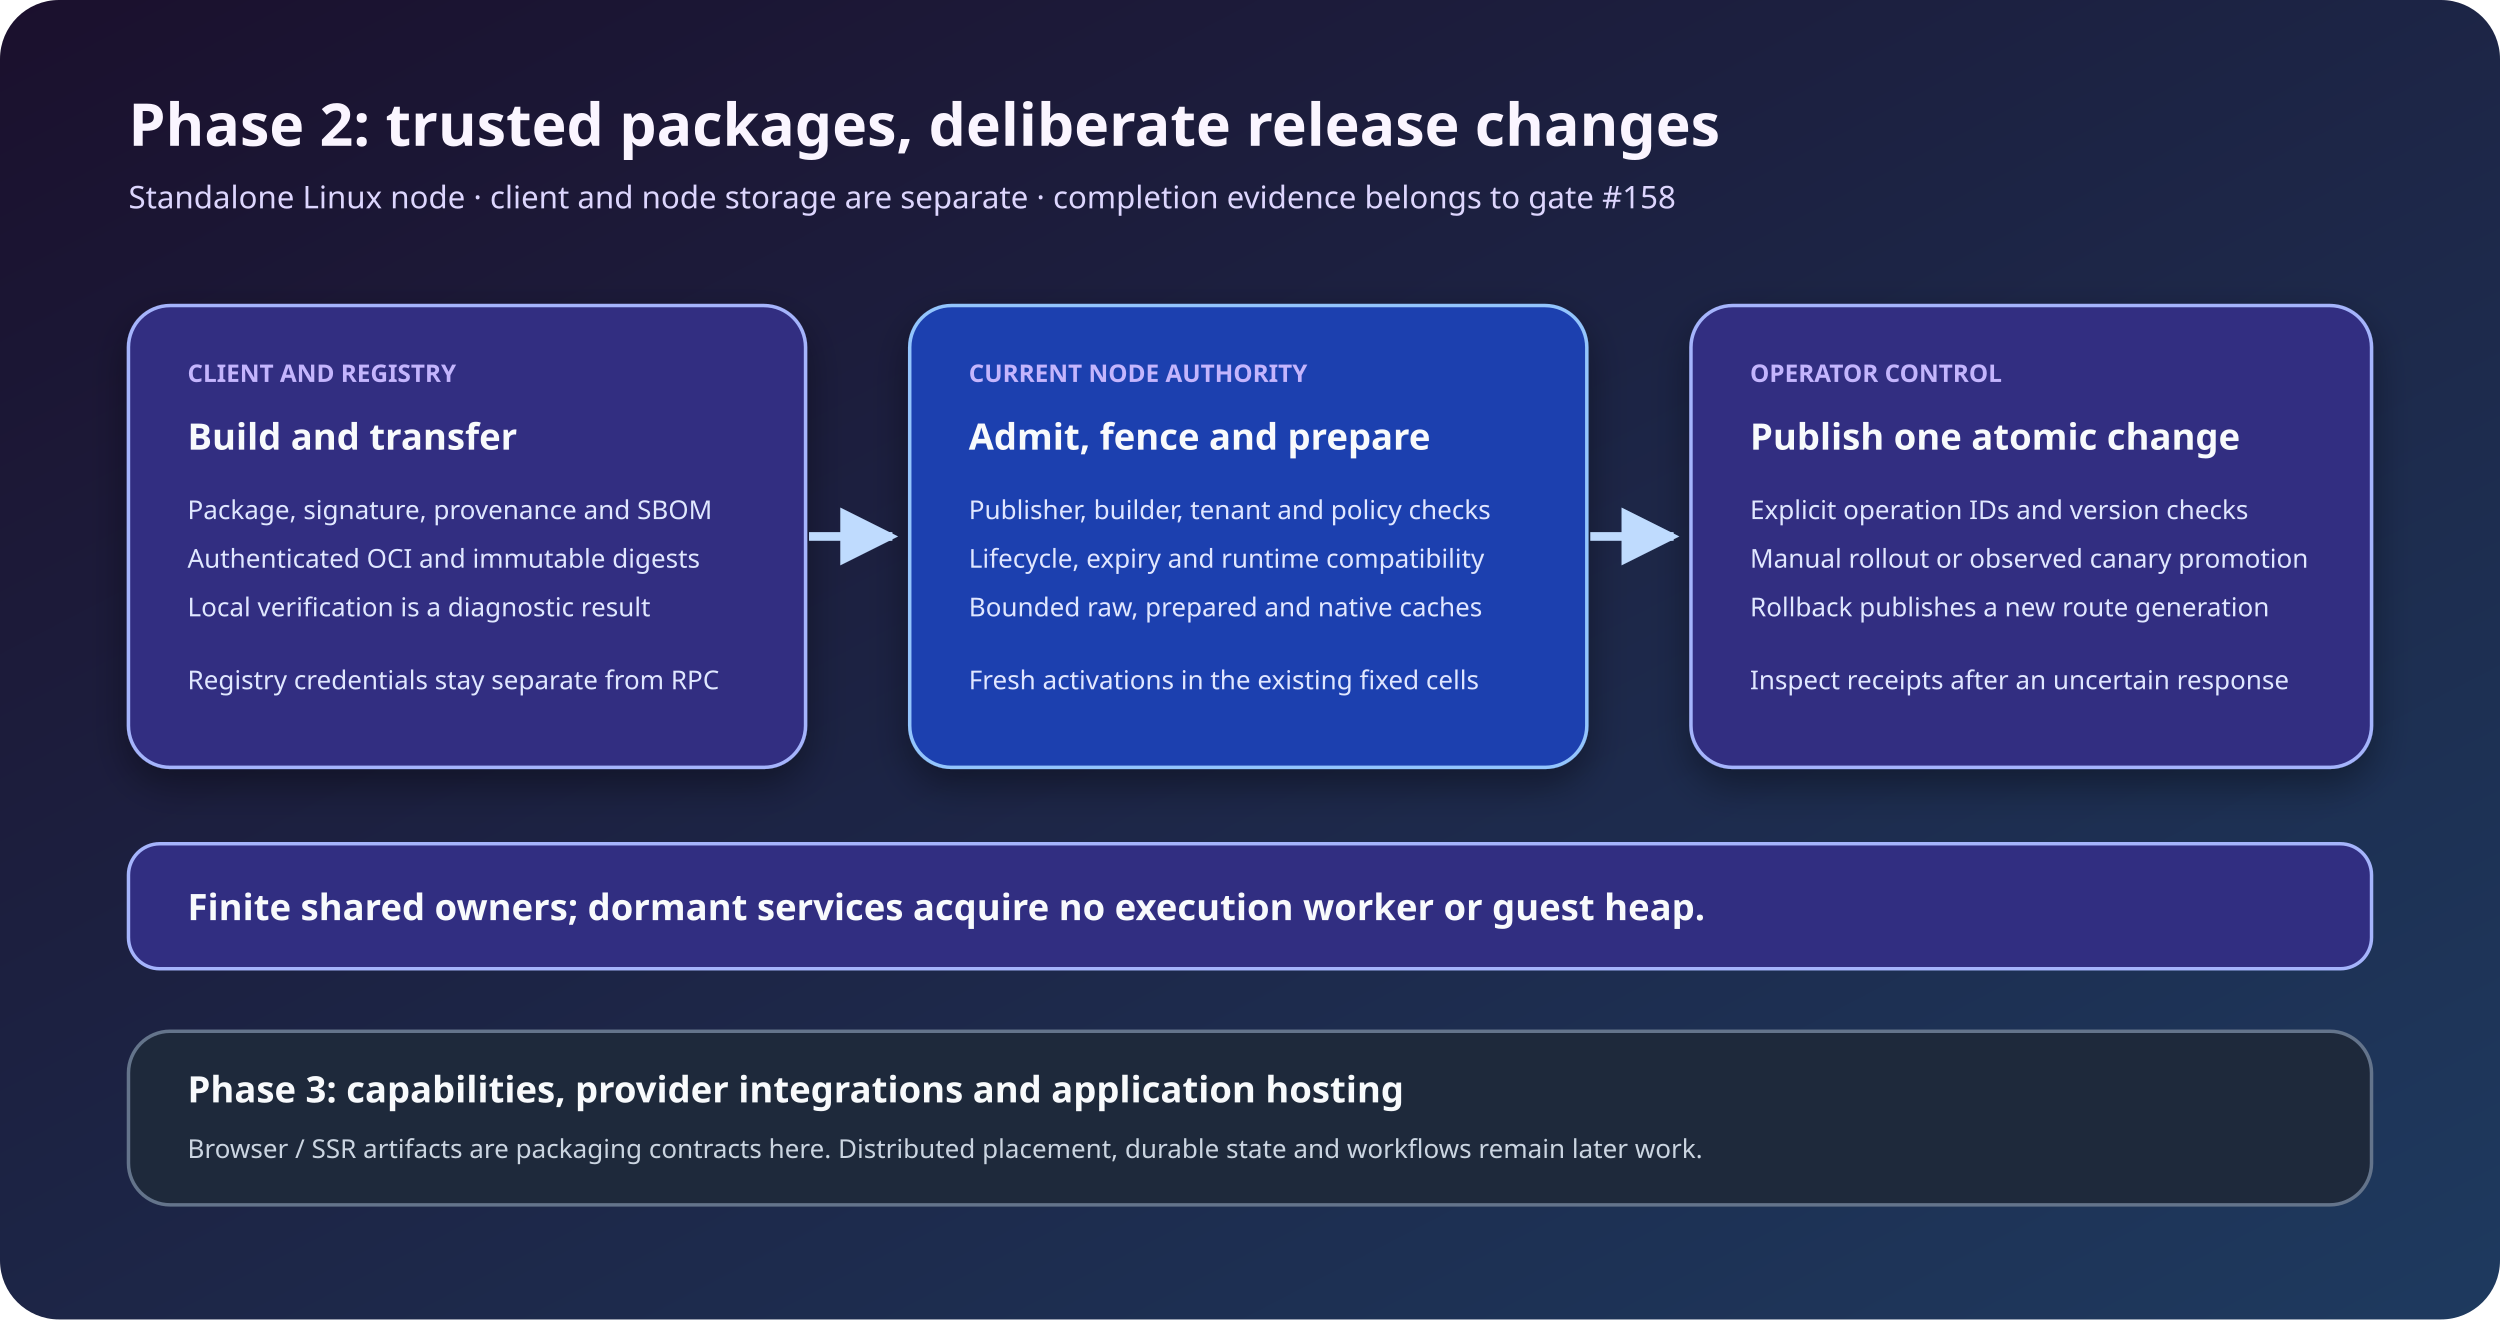
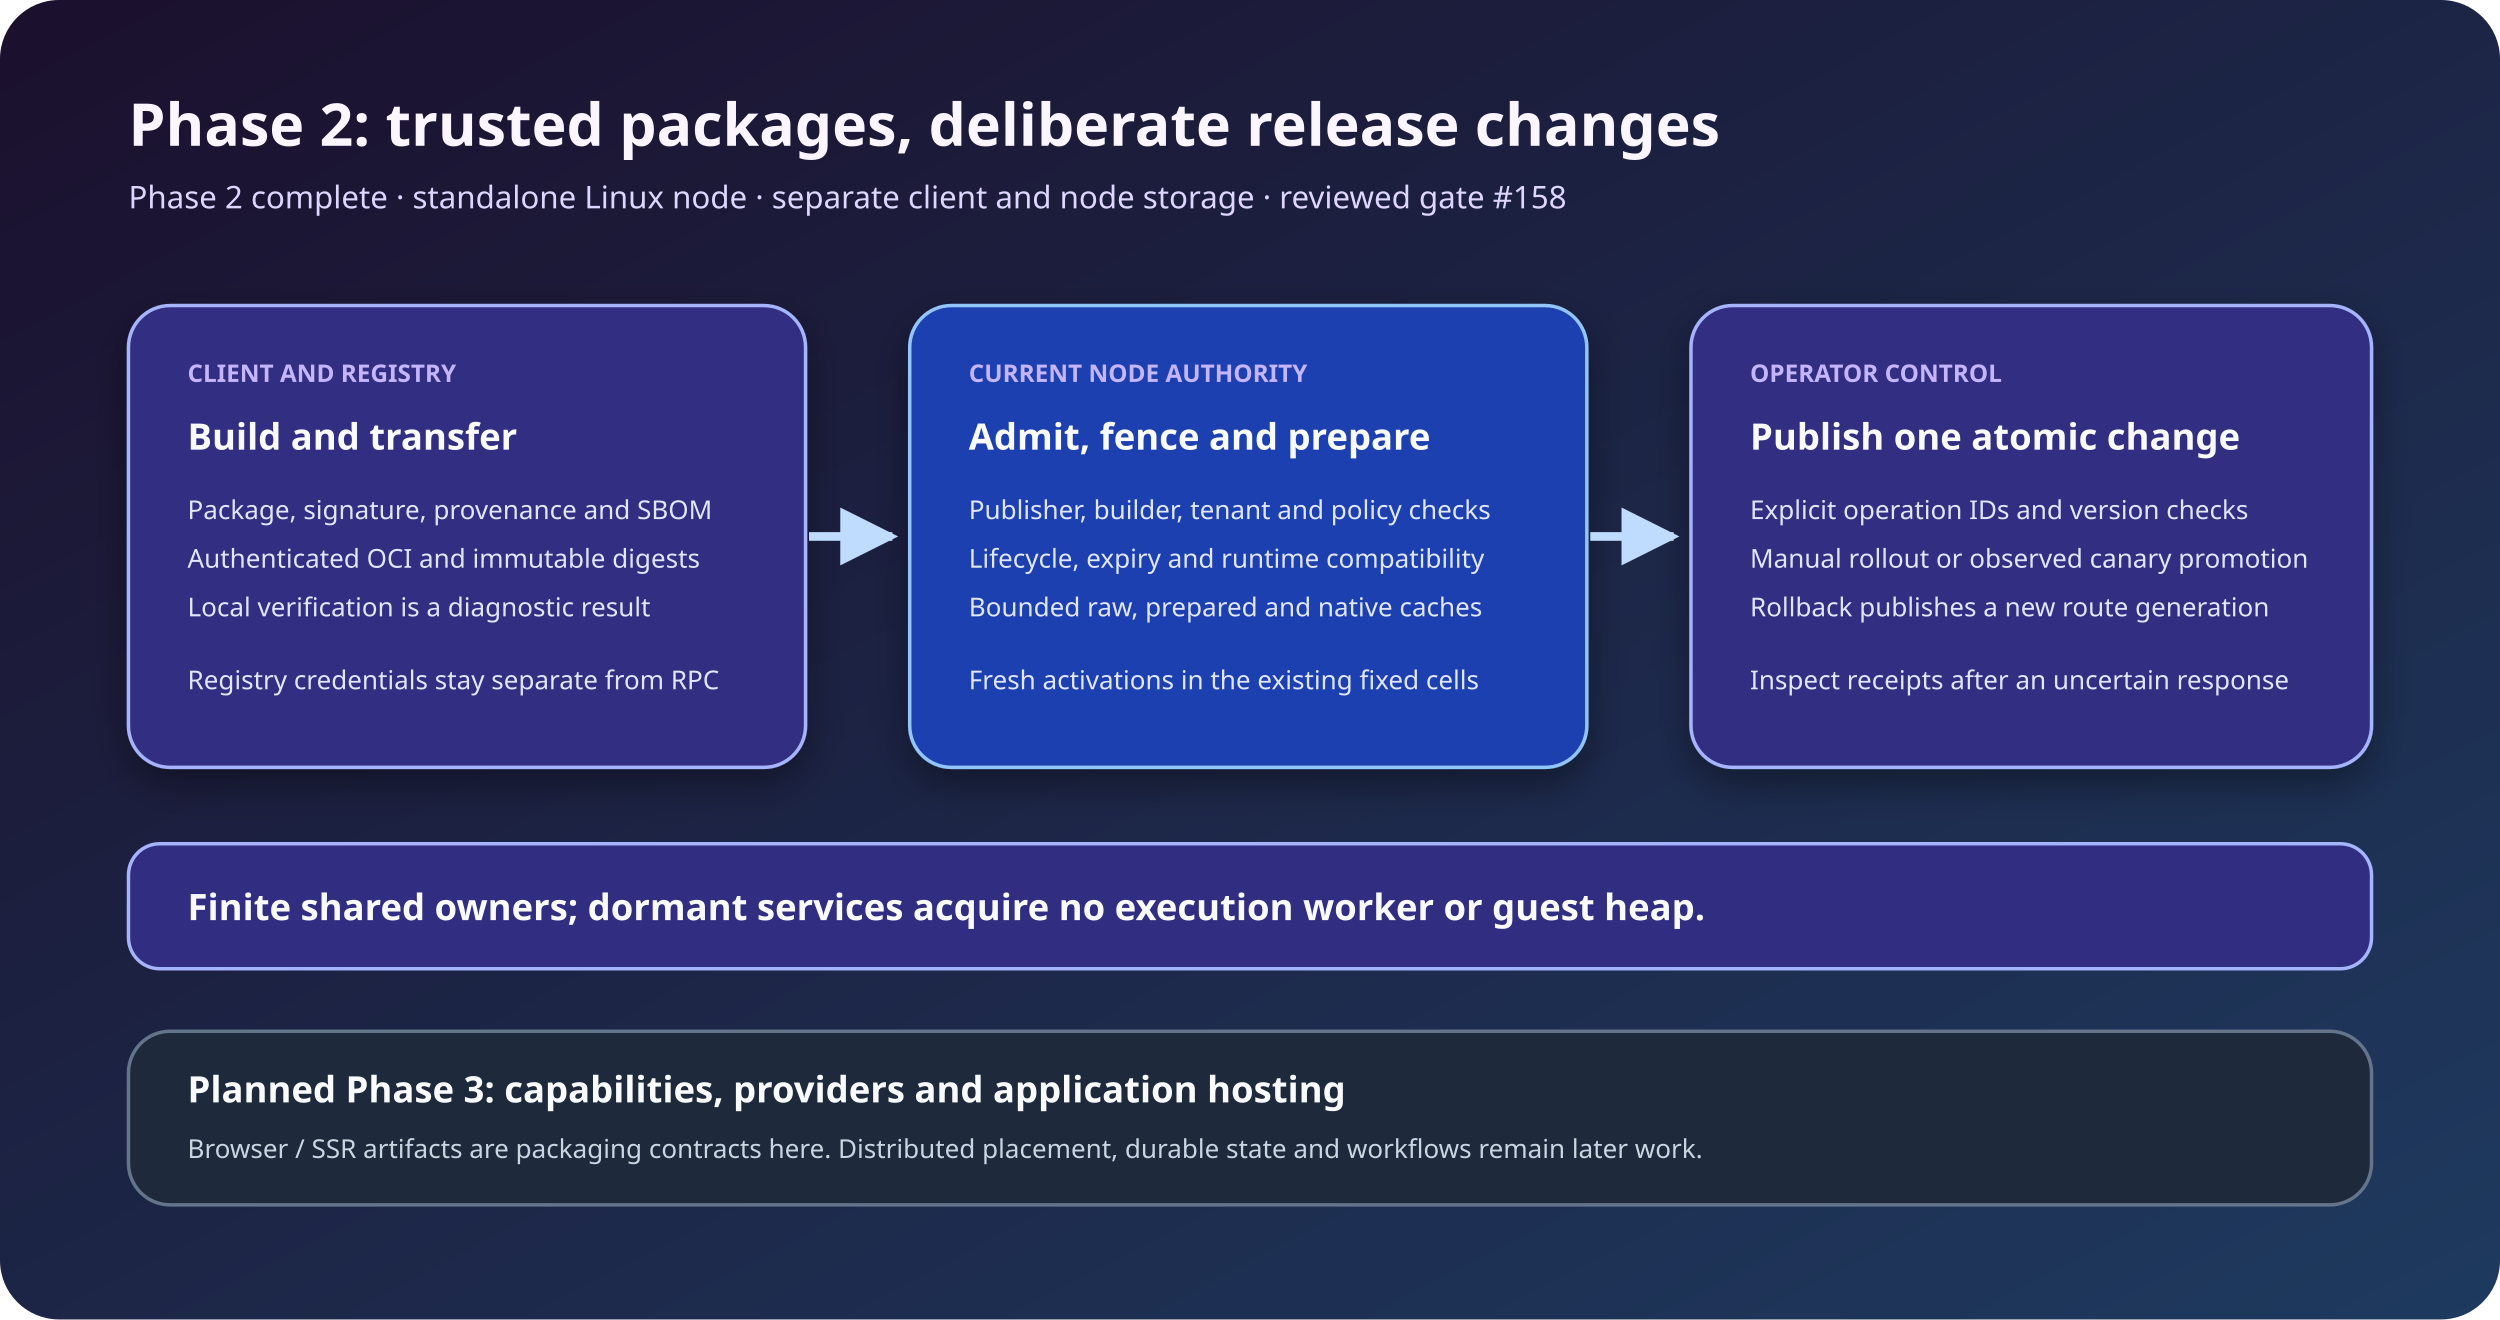
<svg xmlns="http://www.w3.org/2000/svg" viewBox="0 0 1440 760" role="img" aria-labelledby="phase2-delivery-title phase2-delivery-description">
  <defs>
    <linearGradient id="phase2-delivery-background" x1="0" y1="0" x2="1" y2="1">
      <stop offset="0" stop-color="#1b102d" />
      <stop offset="1" stop-color="#1e3a5f" />
    </linearGradient>
    <marker id="phase2-delivery-arrow" viewBox="0 0 12 12" refX="10" refY="6" markerWidth="8" markerHeight="8" orient="auto">
      <path d="M 1 1 L 11 6 L 1 11 z" fill="#bfdbfe" />
    </marker>
    <filter id="phase2-delivery-shadow" x="-20%" y="-20%" width="140%" height="140%">
      <feDropShadow dx="0" dy="9" stdDeviation="11" flood-color="#09090b" flood-opacity=".38" />
    </filter>
    <style>
      .heading { font: 700 34px system-ui, sans-serif; fill: #faf5ff; }
      .subheading { font: 400 18px system-ui, sans-serif; fill: #ddd6fe; }
      .title { font: 700 21px system-ui, sans-serif; fill: #f8fafc; }
      .copy { font: 400 15px system-ui, sans-serif; fill: #e0e7ff; }
      .label { font: 600 14px system-ui, sans-serif; fill: #c4b5fd; }
      .later { font: 400 15px system-ui, sans-serif; fill: #cbd5e1; }
    </style>
  </defs>
  <rect width="1440" height="760" rx="34" fill="url(#phase2-delivery-background)" />
  <text x="74" y="84" class="heading">Phase 2: trusted packages, deliberate release changes</text>
-   <text x="74" y="120" class="subheading">Standalone Linux node · client and node storage are separate · completion evidence belongs to gate #158</text>
+   <text x="74" y="120" class="subheading">Phase 2 complete · standalone Linux node · separate client and node storage · reviewed gate #158</text>
  <g filter="url(#phase2-delivery-shadow)">
    <rect x="74" y="176" width="390" height="266" rx="24" fill="#312e81" stroke="#a5b4fc" stroke-width="2" />
    <text x="108" y="220" class="label">CLIENT AND REGISTRY</text>
    <text x="108" y="259" class="title">Build and transfer</text>
    <text x="108" y="299" class="copy">Package, signature, provenance and SBOM</text>
    <text x="108" y="327" class="copy">Authenticated OCI and immutable digests</text>
    <text x="108" y="355" class="copy">Local verification is a diagnostic result</text>
    <text x="108" y="397" class="copy">Registry credentials stay separate from RPC</text>
    <rect x="524" y="176" width="390" height="266" rx="24" fill="#1e40af" stroke="#93c5fd" stroke-width="2" />
    <text x="558" y="220" class="label">CURRENT NODE AUTHORITY</text>
    <text x="558" y="259" class="title">Admit, fence and prepare</text>
    <text x="558" y="299" class="copy">Publisher, builder, tenant and policy checks</text>
    <text x="558" y="327" class="copy">Lifecycle, expiry and runtime compatibility</text>
    <text x="558" y="355" class="copy">Bounded raw, prepared and native caches</text>
    <text x="558" y="397" class="copy">Fresh activations in the existing fixed cells</text>
    <rect x="974" y="176" width="392" height="266" rx="24" fill="#312e81" stroke="#a5b4fc" stroke-width="2" />
    <text x="1008" y="220" class="label">OPERATOR CONTROL</text>
    <text x="1008" y="259" class="title">Publish one atomic change</text>
    <text x="1008" y="299" class="copy">Explicit operation IDs and version checks</text>
    <text x="1008" y="327" class="copy">Manual rollout or observed canary promotion</text>
    <text x="1008" y="355" class="copy">Rollback publishes a new route generation</text>
    <text x="1008" y="397" class="copy">Inspect receipts after an uncertain response</text>
  </g>
  <path d="M 466 309 H 514" stroke="#bfdbfe" stroke-width="5" marker-end="url(#phase2-delivery-arrow)" />
  <path d="M 916 309 H 964" stroke="#bfdbfe" stroke-width="5" marker-end="url(#phase2-delivery-arrow)" />
  <rect x="74" y="486" width="1292" height="72" rx="18" fill="#312e81" stroke="#a5b4fc" stroke-width="2" />
  <text x="108" y="530" class="title">Finite shared owners; dormant services acquire no execution worker or guest heap.</text>
  <rect x="74" y="594" width="1292" height="100" rx="24" fill="#1e293b" stroke="#64748b" stroke-width="2" />
-   <text x="108" y="635" class="title">Phase 3: capabilities, provider integrations and application hosting</text>
+   <text x="108" y="635" class="title">Planned Phase 3: capabilities, providers and application hosting</text>
  <text x="108" y="667" class="later">Browser / SSR artifacts are packaging contracts here. Distributed placement, durable state and workflows remain later work.</text>
</svg>
